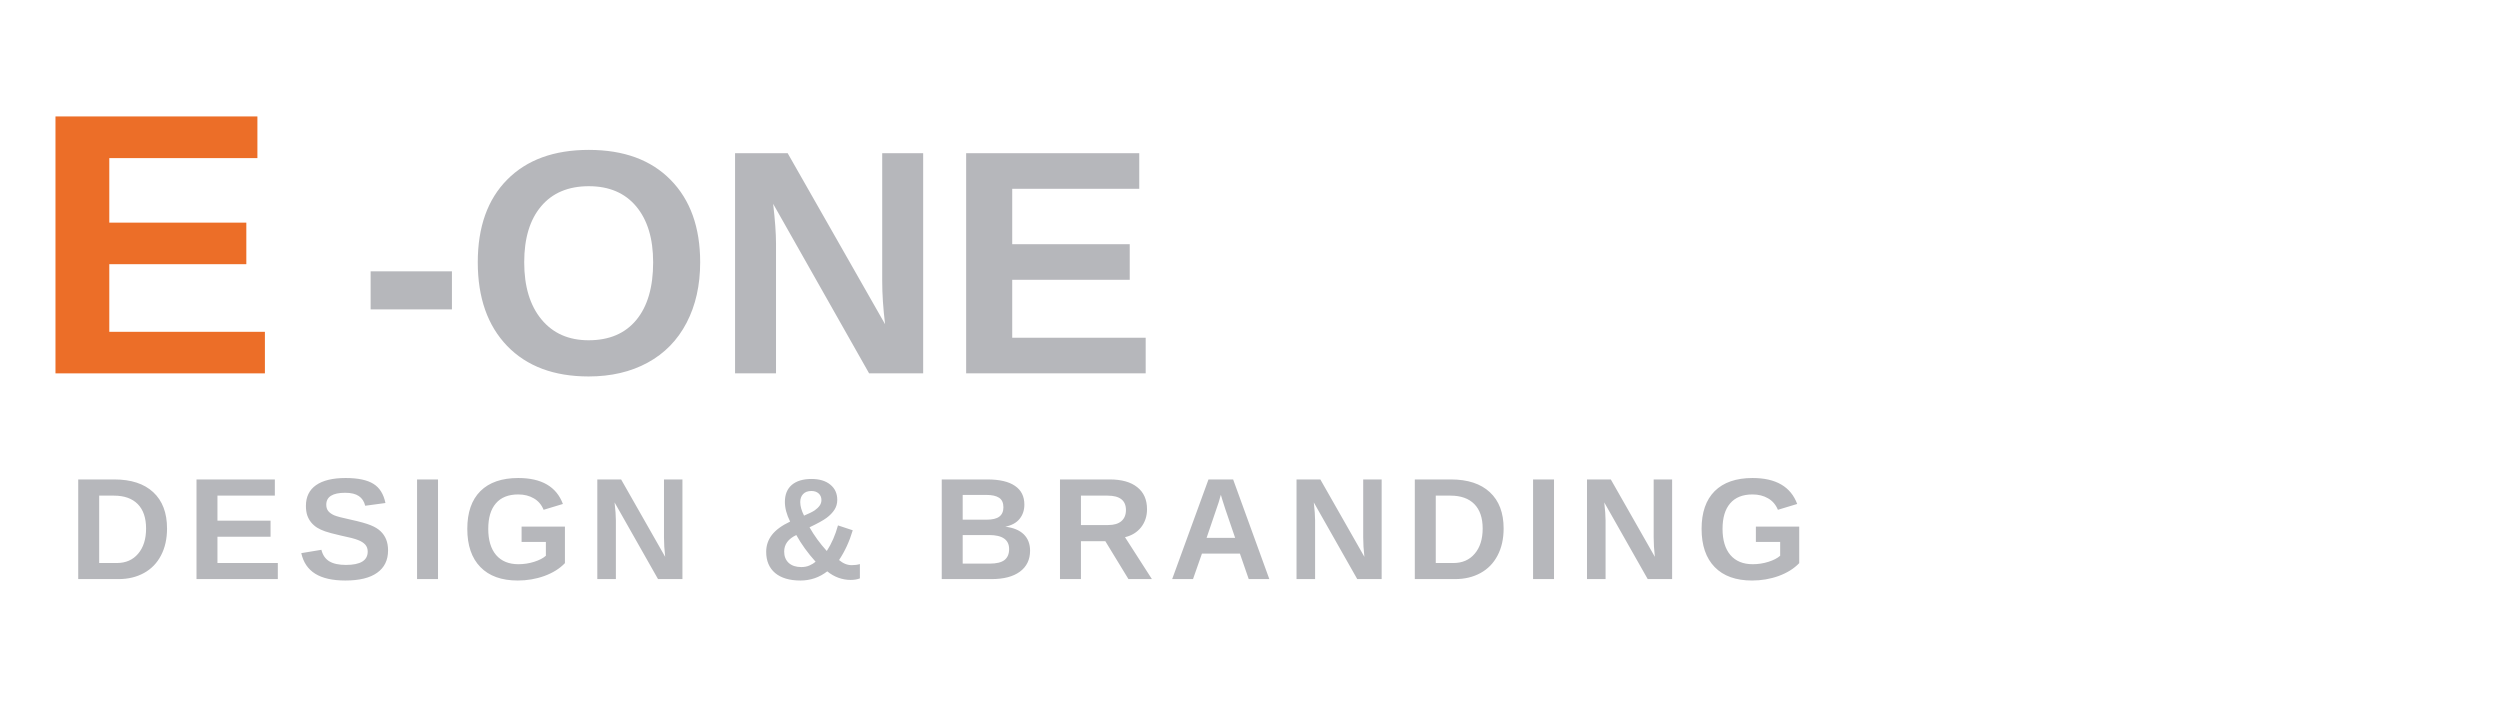
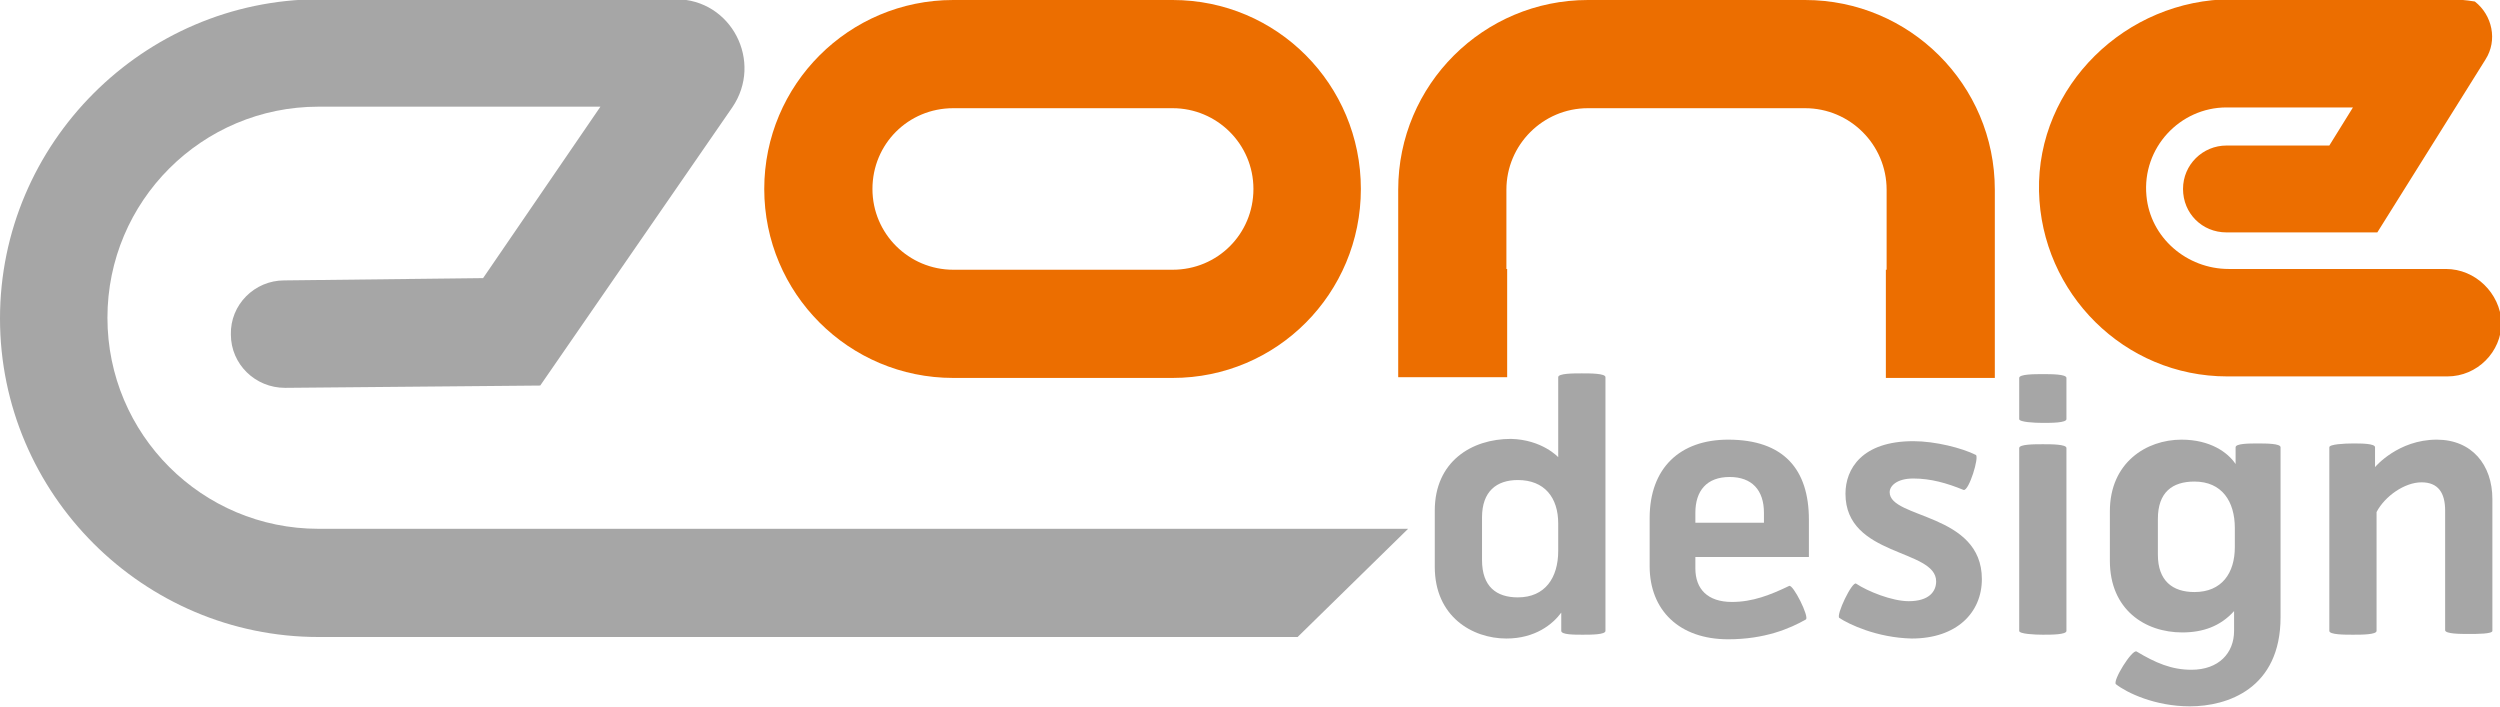
<svg xmlns="http://www.w3.org/2000/svg" viewBox="0 0 328.1 92.7">
-   <rect width="328.1" height="92.7" fill="none" />
-   <text x="4" y="49" font-size="49" font-family="Arial,Helvetica,sans-serif" font-weight="bold" fill="#EC6E28">E</text>
-   <text x="47" y="49" font-size="42" font-family="Arial,Helvetica,sans-serif" font-weight="bold" fill="#b6b7bb">-ONE</text>
-   <text x="9" y="76" font-size="19" font-family="Arial,Helvetica,sans-serif" font-weight="bold" letter-spacing="1.8" fill="#b6b7bb">DESIGN &amp; BRANDING</text>
+   <g fill="#A6A6A6">
+     <path d="M37.3,36.8c-3.9,0-7.1,3.2-7,7.1c0,3.9,3.2,7,7.1,7c0,0,0,0,0.1,0l33.4-0.3l25.2-36.5c4.1-6-0.1-14.2-7.4-14.2h0H41.8C18.8,0,0,18.8,0,41.8s18.8,41.8,41.8,41.8h128.5l14.5-14.2h-143c-15.3,0-27.7-12.4-27.7-27.7s12.4-27.7,27.7-27.7h37L63.4,36.5L37.3,36.8z" />
+     <path d="M204.5,60V49.5c0-0.5,2-0.5,3.1-0.5c1.1,0,3.1,0,3.1,0.5v33.3c0,0.5-1.9,0.5-3,0.5s-2.8,0-2.8-0.5v-2.4c-1.1,1.5-3.4,3.4-7.2,3.4c-4.5,0-9.4-2.9-9.4-9.4v-7.4c0-6.4,4.8-9.4,10-9.4C202.4,57.7,204.5,60,204.5,60z M204.5,72.3v-3.6c0-3.4-1.8-5.7-5.3-5.7c-2.8,0-4.7,1.5-4.7,4.9v5.6c0,3.5,1.9,4.9,4.7,4.9C202.8,78.4,204.5,75.8,204.5,72.3z" />
+     <path d="M222.5,73.1v1.5c0,2.7,1.6,4.4,4.8,4.4c2.7,0,5-0.9,7.5-2.1c0.5-0.3,2.7,4.1,2.2,4.4c-2.1,1.2-5.4,2.6-10.2,2.6c-6.4,0-10.3-3.8-10.3-9.6V68c0-6.6,4-10.3,10.3-10.3c7.3,0,10.6,3.9,10.6,10.5v4.9H222.5z M231.5,67.3c0-3-1.6-4.7-4.5-4.7c-3,0-4.5,1.8-4.5,4.7v1.3h9V67.3z" />
+     <path d="M241.4,81.1c-0.5-0.3,1.7-4.9,2.2-4.5c1.5,1,4.7,2.3,6.9,2.3c2.7,0,3.6-1.3,3.6-2.6c0-4.3-11.9-3.2-11.9-11.5c0-3.3,2.2-6.9,8.9-6.9c2.9,0,6.4,0.9,8.2,1.8c0.5,0.2-0.9,4.8-1.6,4.6c-2.2-0.9-4.3-1.5-6.6-1.5c-2.2,0-3.1,1-3.1,1.8c0,3.5,12.1,2.7,12.1,11.4c0,4.4-3.3,7.8-9.2,7.8C246.3,83.7,242.6,81.9,241.4,81.1z" />
+     <path d="M265,55v-5.4c0-0.5,2-0.5,3.1-0.5s3.1,0,3.1,0.5V55c0,0.5-2,0.5-3.1,0.5S265,55.4,265,55z M265,82.8v-24c0-0.5,2-0.5,3.1-0.5s3.1,0,3.1,0.5v24c0,0.5-2,0.5-3.1,0.5S265,83.2,265,82.8z" />
+     <path d="M293.2,80.2c-1.8,2-4.1,2.8-6.8,2.8c-4.9,0-9.5-3-9.5-9.4v-6.5c0-6.4,4.8-9.4,9.4-9.4c3.8,0,6.1,1.7,7.1,3.2v-2.2c0-0.5,1.8-0.5,2.9-0.5s3,0,3,0.5v22.3c0,9.4-7,11.7-11.9,11.7c-4.6,0-8.3-1.8-9.7-2.9c-0.5-0.4,2.1-4.6,2.7-4.3c2.5,1.5,4.6,2.4,7.2,2.4c3.6,0,5.6-2.2,5.6-5.1V80.2z M283.2,68.1v4.7c0,3.4,1.9,4.9,4.8,4.9c3.6,0,5.3-2.5,5.3-5.9v-2.5c0-3.5-1.7-6.1-5.3-6.1C285.1,63.2,283.2,64.6,283.2,68.1z" />
+     <path d="M324,83.2c-1.1,0-3.1,0-3.1-0.5V67c0-2.3-0.9-3.7-3.1-3.7c-2.2,0-4.8,1.8-5.9,3.9v15.6c0,0.5-2,0.5-3.1,0.5s-3.1,0-3.1-0.5V58.7c0-0.4,2-0.5,3.1-0.5s2.9,0,2.9,0.5v2.6c0,0,3-3.6,8.1-3.6c4.6,0,7.3,3.3,7.3,7.8v17.3C327.1,83.2,325.1,83.2,324,83.2z" />
+   </g>
+   <g fill="#EC6E00">
+     <path d="M153.9,14.2c5.8,0,10.6,4.7,10.6,10.6s-4.7,10.6-10.6,10.6h-28.8c-5.8,0-10.6-4.7-10.6-10.6s4.7-10.6,10.6-10.6H153.9 M153.9,0h-28.8c-13.7,0-24.8,11.1-24.8,24.8s11.1,24.8,24.8,24.8h28.8c13.7,0,24.7-11.1,24.7-24.8S167.6,0,153.9,0L153.9,0z" />
+     <path d="M236.9,0h-28.5c-13.7,0-24.9,11.1-24.9,24.9v24.6h14.3V35.3h-0.1V24.9c0-5.9,4.8-10.7,10.7-10.7h28.5c5.9,0,10.7,4.8,10.7,10.7v10.5h-0.1v14.2h14.3V24.9C261.8,11.1,250.6,0,236.9,0z" />
+     <path d="M321,35.3C321,35.3,320.9,35.3,321,35.3h-28.5c-5.5,0-10.3-4.1-10.8-9.6c-0.6-6.3,4.4-11.6,10.5-11.6h16.6l-3.1,5h-13.5c-3.1,0-5.7,2.5-5.7,5.7s2.5,5.7,5.7,5.7h19.8l10.2-16.3l4-6.4c1.6-2.5,0.9-5.8-1.4-7.6c-1.2-0.2-2.4-0.3-3.7-0.3h-2.6h-25.6c-13.9,0-25.6,11.4-25.3,25.2c0.3,13.4,11.2,24.3,24.7,24.3h28.8c0,0,0,0,0.1,0c3.9,0,7.1-3.2,7.1-7.1v0C328.1,38.5,324.9,35.3,321,35.3z" />
+   </g>
</svg>
